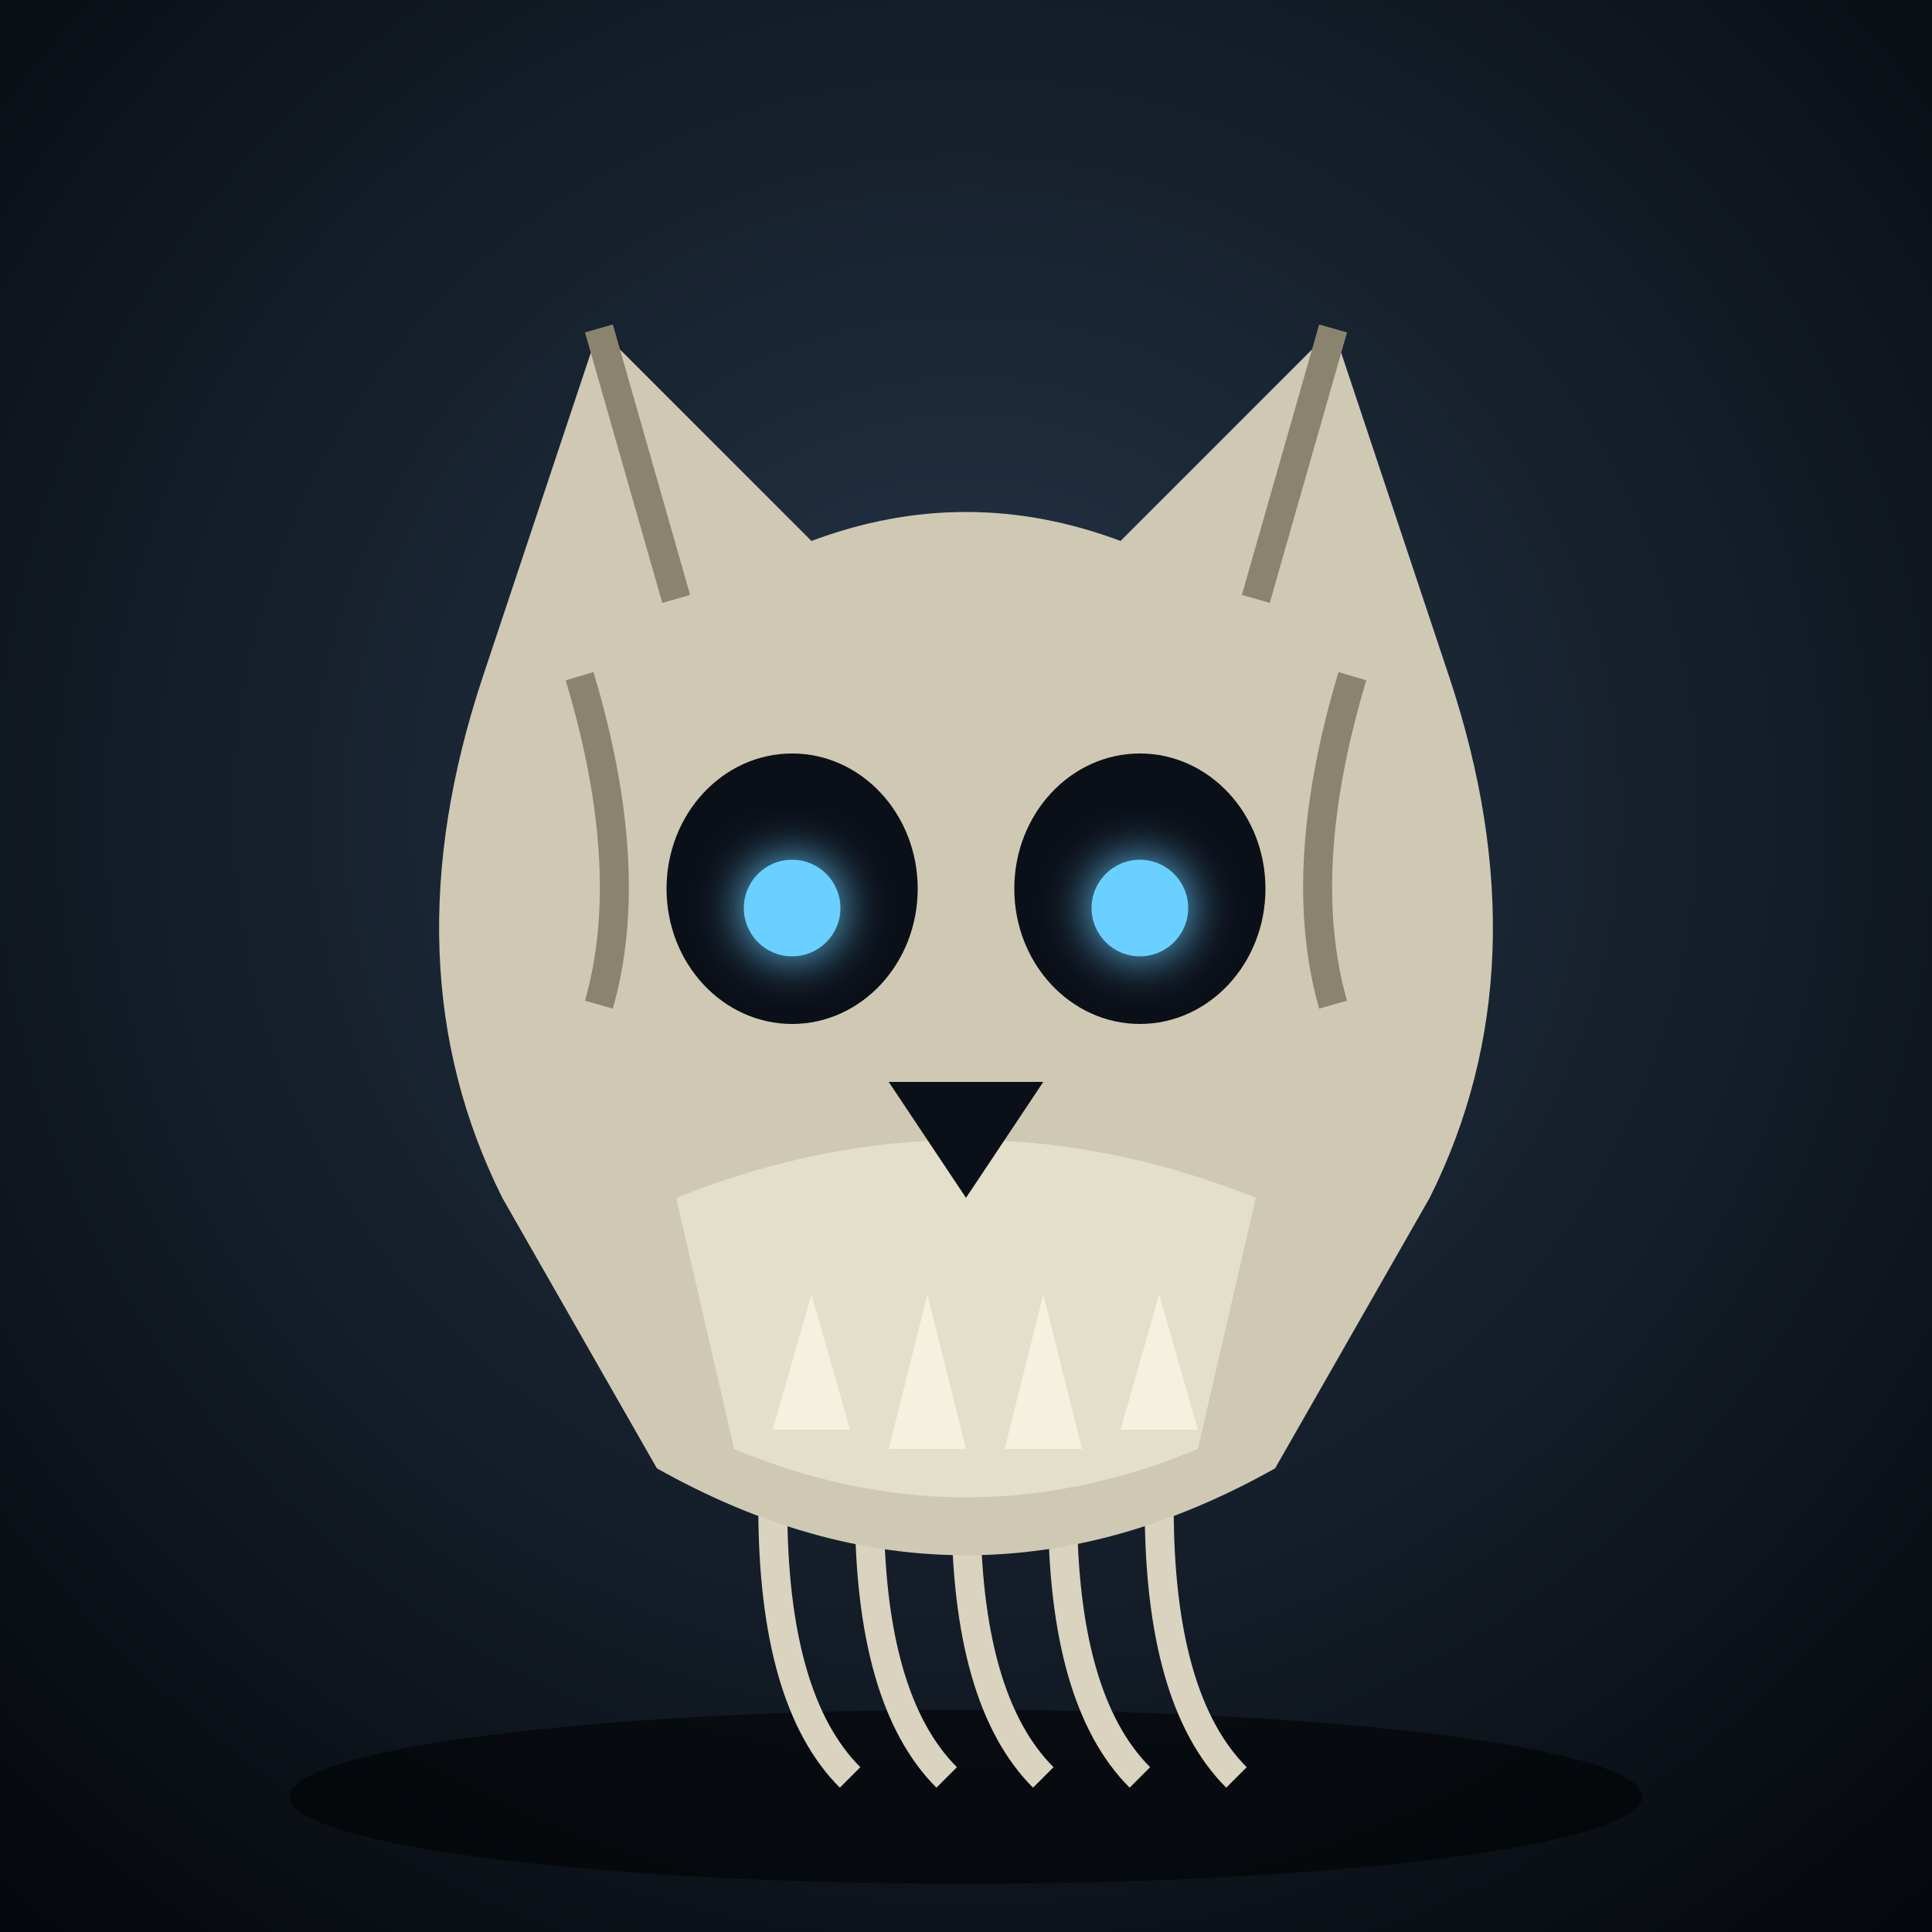
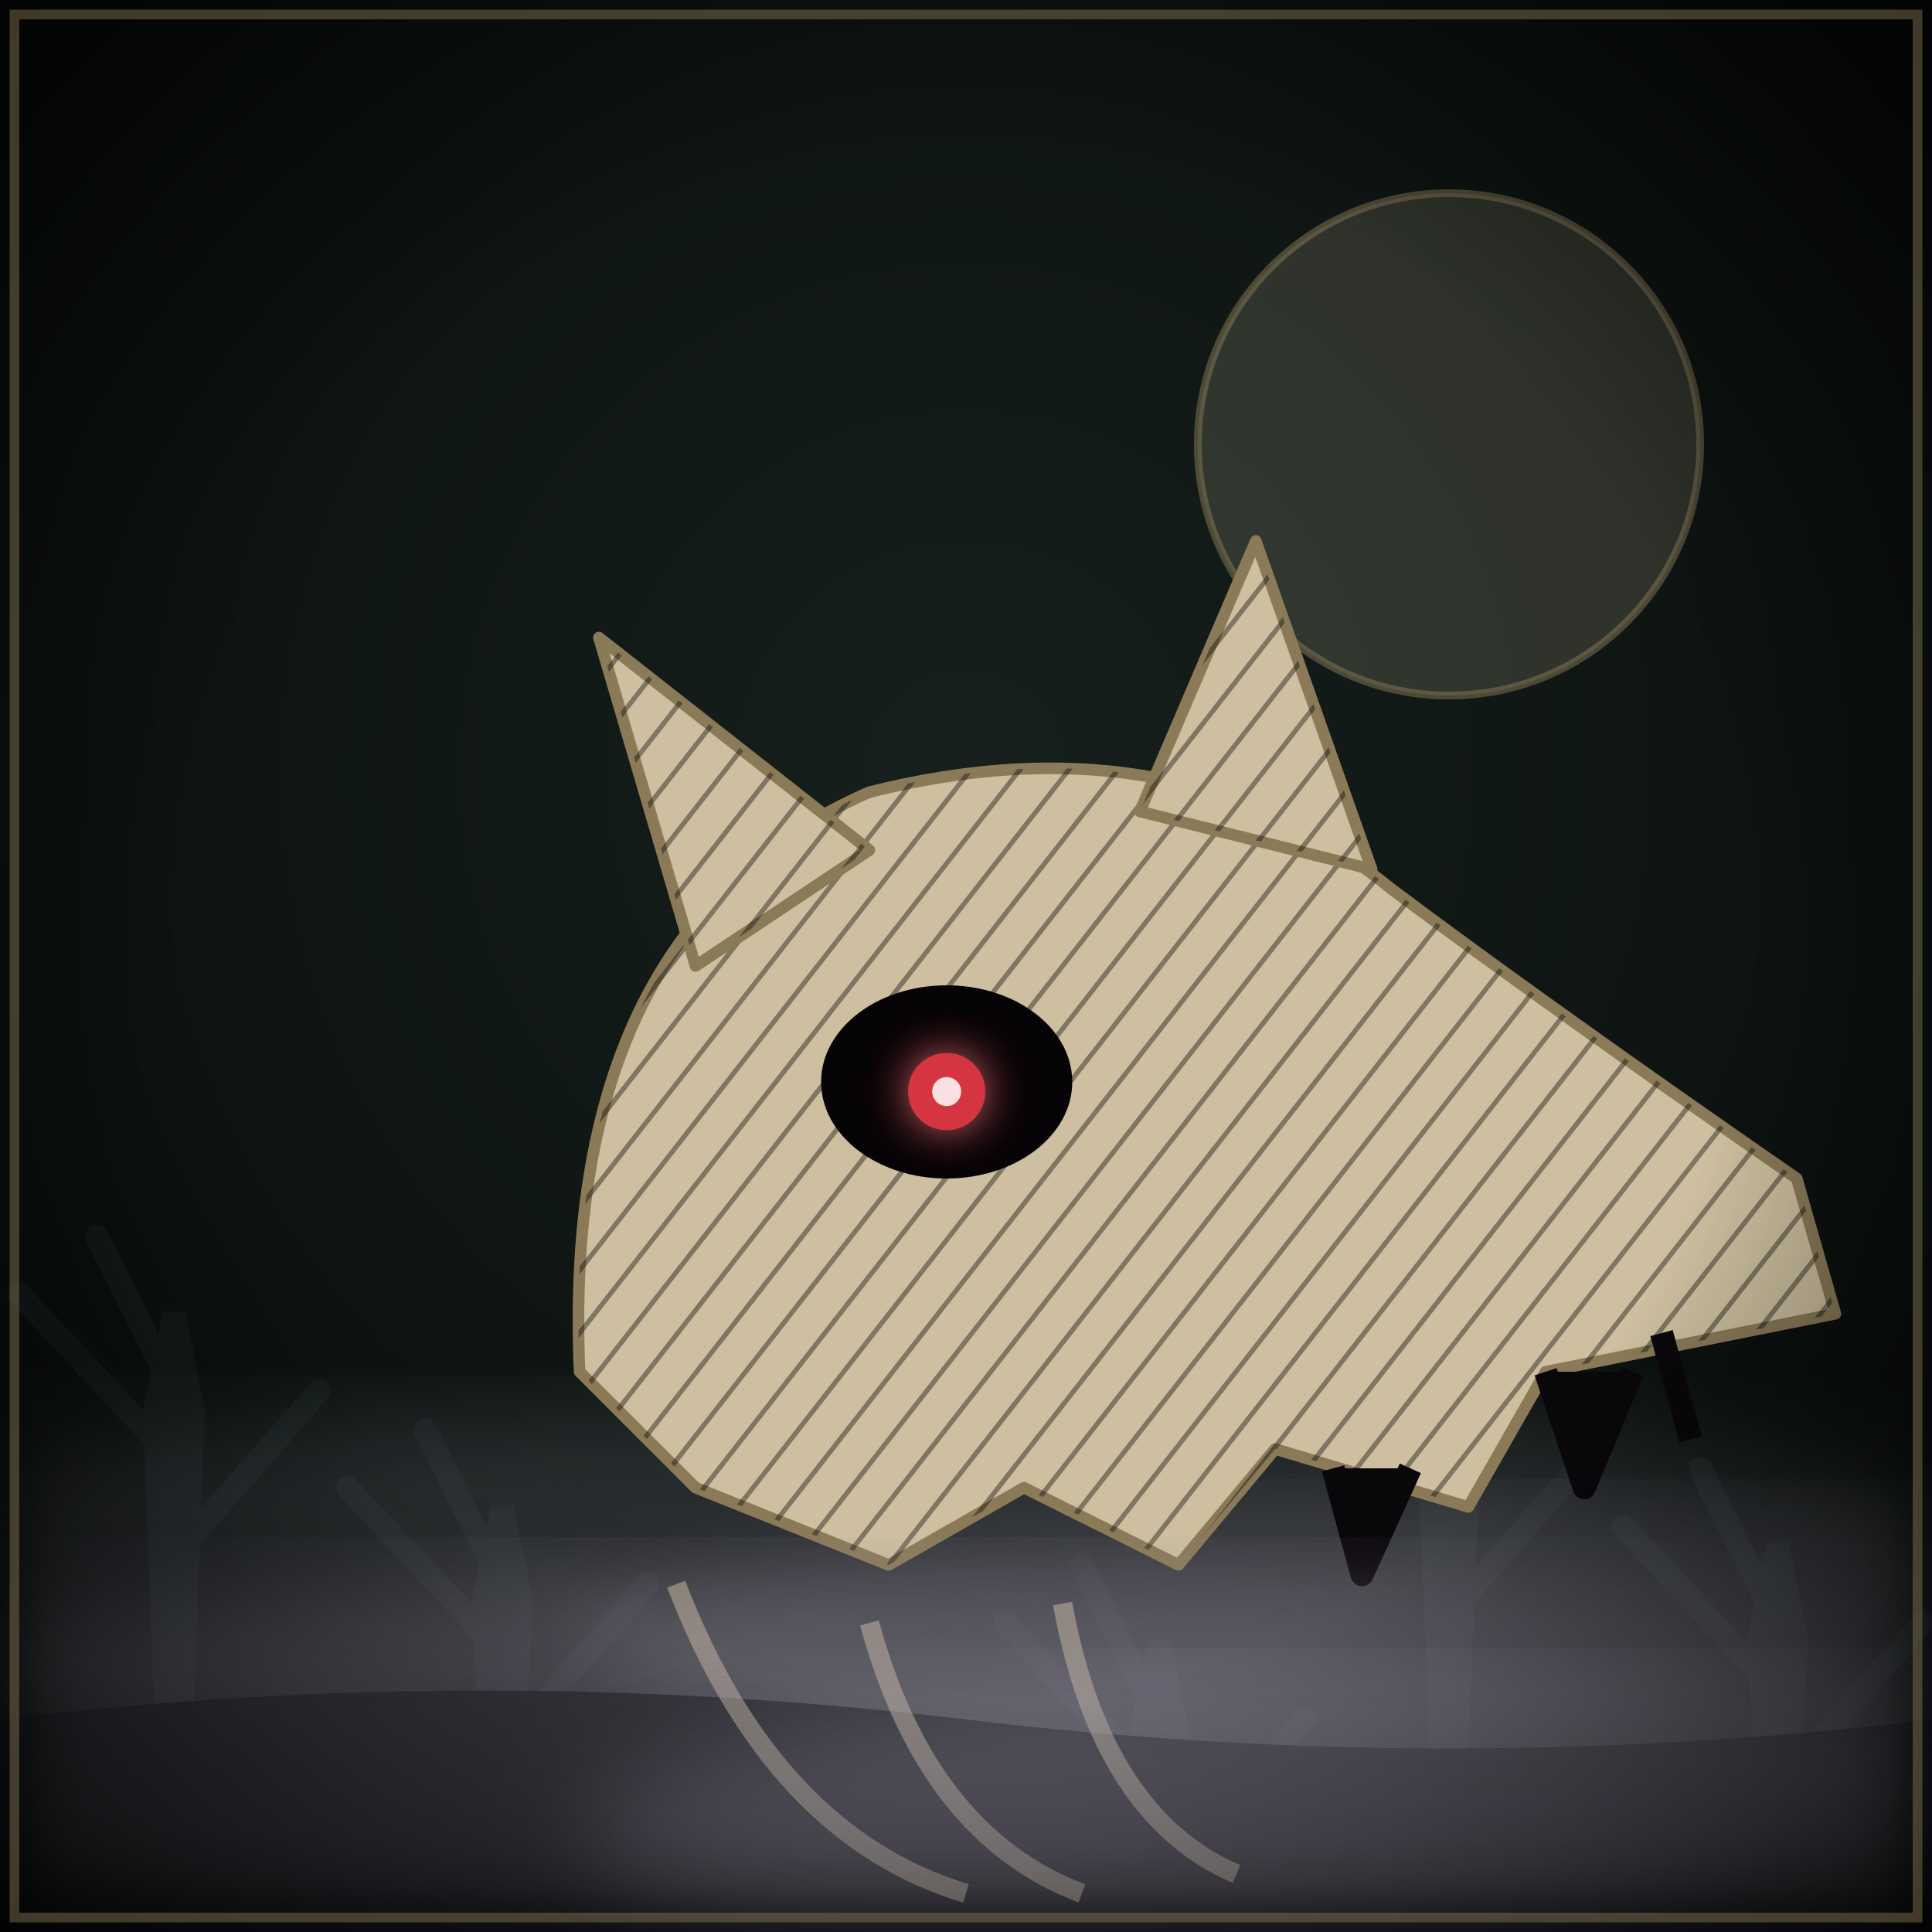
<svg xmlns="http://www.w3.org/2000/svg" viewBox="0 0 200 200">
+   <style>
+ .br{animation:br 5.5s ease-in-out infinite;transform-box:fill-box;transform-origin:50% 100%}
+ .bob{animation:bob 6s ease-in-out infinite;transform-box:fill-box;transform-origin:center}
+ .eye{animation:eye 4.2s ease-in-out infinite}
+ .eye2{animation:eye 3.1s ease-in-out -1.2s infinite}
+ .fl{animation:fl 2.6s ease-in-out infinite;transform-box:fill-box;transform-origin:50% 100%}
+ .dr{animation:dr 16s ease-in-out infinite alternate}
+ .dr2{animation:dr 22s ease-in-out -6s infinite alternate-reverse}
+ .sp{animation:sp 7s linear infinite}
+ .sp2{animation:sp 9s linear -3s infinite}
+ .sw{animation:sw 7s ease-in-out infinite;transform-box:fill-box;transform-origin:50% 100%}
+ .pl{animation:pl 3.4s ease-in-out infinite}
+ @keyframes br{50%{transform:translateY(-2px) scaleY(1.014)}}
+ @keyframes bob{50%{transform:translateY(-3px)}}
+ @keyframes eye{0%,100%{opacity:.5}50%{opacity:1}}
+ @keyframes fl{0%,100%{transform:scaleY(1) skewX(0)}30%{transform:scaleY(1.12) skewX(2deg)}60%{transform:scaleY(.94) skewX(-2deg)}}
+ @keyframes dr{to{transform:translateX(26px)}}
+ @keyframes sp{0%{transform:translateY(0);opacity:0}15%{opacity:.7}100%{transform:translateY(-60px);opacity:0}}
+ @keyframes sw{50%{transform:rotate(1.6deg)}}
+ @keyframes pl{50%{opacity:.35}}
+ @media(prefers-reduced-motion:reduce){*{animation:none!important}}
+ </style>
  <defs>
-     <radialGradient id="bg" cx="50%" cy="42%" r="75%">
-       <stop offset="0" stop-color="#26364a" />
-       <stop offset="1" stop-color="#05080c" />
+     <radialGradient id="bg" cx="50%" cy="40%" r="80%">
+       <stop offset="0" stop-color="#16201d" />
+       <stop offset="1" stop-color="#050806" />
    </radialGradient>
-     <filter id="glow" x="-50%" y="-50%" width="200%" height="200%">
-       <feGaussianBlur stdDeviation="2.5" result="b" />
+     <linearGradient id="mi" x1="0" y1="0" x2="0" y2="1">
+       <stop offset="0" stop-color="#9a92a6" stop-opacity="0" />
+       <stop offset="1" stop-color="#9a92a6" stop-opacity=".42" />
+     </linearGradient>
+     <radialGradient id="vg" cx="50%" cy="48%" r="72%">
+       <stop offset=".55" stop-color="#000" stop-opacity="0" />
+       <stop offset="1" stop-color="#000" stop-opacity=".78" />
+     </radialGradient>
+     <pattern id="ht" width="4" height="4" patternUnits="userSpaceOnUse" patternTransform="rotate(38)">
+       <line x1="0" y1="0" x2="0" y2="4" stroke="#000" stroke-opacity=".38" stroke-width="1" />
+     </pattern>
+     <pattern id="hd" width="4" height="4" patternUnits="userSpaceOnUse" patternTransform="rotate(-38)">
+       <line x1="0" y1="0" x2="0" y2="4" stroke="#8a7a58" stroke-opacity=".28" stroke-width=".9" />
+     </pattern>
+     <filter id="gl" x="-60%" y="-60%" width="220%" height="220%">
+       <feGaussianBlur stdDeviation="2.4" result="b" />
      <feMerge>
        <feMergeNode in="b" />
        <feMergeNode in="SourceGraphic" />
      </feMerge>
    </filter>
-     <filter id="soft">
-       <feGaussianBlur stdDeviation="6" />
+     <filter id="bl">
+       <feGaussianBlur stdDeviation="5" />
    </filter>
  </defs>
-   <style>
- .bob{animation:bob 4s ease-in-out infinite;transform-box:fill-box;transform-origin:center}
- .blink{animation:blink 5s infinite;transform-box:fill-box;transform-origin:center}
- .fl{animation:fl 3s ease-in-out infinite}
- .fl2{animation:fl 4.4s ease-in-out -1.5s infinite}
- .sway{animation:sway 5s ease-in-out infinite;transform-box:fill-box;transform-origin:50% 100%}
- .pulse{animation:pulse 2.4s ease-in-out infinite;transform-box:fill-box;transform-origin:center}
- .rise{animation:rise 4s linear infinite}
- @keyframes bob{50%{transform:translateY(-3px)}}
- @keyframes blink{0%,92%,100%{transform:scaleY(1)}95%{transform:scaleY(.1)}}
- @keyframes fl{50%{opacity:.35}}
- @keyframes sway{50%{transform:rotate(2.5deg)}}
- @keyframes pulse{50%{transform:scale(1.12);opacity:.7}}
- @keyframes rise{0%{transform:translateY(0);opacity:0}20%{opacity:.9}100%{transform:translateY(-70px);opacity:0}}
- @media(prefers-reduced-motion:reduce){*{animation:none!important}}
- 
- </style>
  <rect width="200" height="200" fill="url(#bg)" />
-   <ellipse cx="100" cy="186" rx="70" ry="9" fill="#000" opacity=".55" />
-   <g class="bob">
-     <path d="M80 156 Q80 176 88 184" stroke="#d9d3c0" stroke-width="3" fill="none" />
-     <path d="M90 156 Q90 176 98 184" stroke="#d9d3c0" stroke-width="3" fill="none" />
-     <path d="M100 156 Q100 176 108 184" stroke="#d9d3c0" stroke-width="3" fill="none" />
-     <path d="M110 156 Q110 176 118 184" stroke="#d9d3c0" stroke-width="3" fill="none" />
-     <path d="M120 156 Q120 176 128 184" stroke="#d9d3c0" stroke-width="3" fill="none" />
-     <path d="M50 70 L62 34 L84 56 Q100 50 116 56 L138 34 L150 70 Q160 100 148 124 L132 152 Q100 170 68 152 L52 124 Q40 100 50 70Z" fill="#cfc9b4" />
-     <path d="M62 34 L70 62 M138 34 L130 62" stroke="#8a846e" stroke-width="3" />
-     <path d="M70 124 Q100 112 130 124 L124 150 Q100 160 76 150Z" fill="#e4dfcb" />
-     <g fill="#f6f1de">
-       <path d="M80 148 l4 -14 l4 14z M92 150 l4 -16 l4 16z M104 150 l4 -16 l4 16z M116 148 l4 -14 l4 14z" />
+   <circle cx="150" cy="46" r="26" fill="#d8cfae" opacity="0.16" />
+   <circle cx="150" cy="46" r="26" fill="none" stroke="#8a7a58" stroke-opacity=".5" stroke-width=".8" />
+   <path d="M18 200 L16 146 L18 136 L20 146 Z M17 150 L2 134 M19 160 L33 144 M18 144 L10 128" stroke="#121a18" stroke-width="2.4" fill="#121a18" stroke-linecap="round" opacity=".95" />
+   <path d="M52 200 L50 166 L52 156 L54 166 Z M51 170 L36 154 M53 180 L67 164 M52 164 L44 148" stroke="#121a18" stroke-width="2.4" fill="#121a18" stroke-linecap="round" opacity=".95" />
+   <path d="M150 200 L148 152 L150 142 L152 152 Z M149 156 L134 140 M151 166 L165 150 M150 150 L142 134" stroke="#121a18" stroke-width="2.4" fill="#121a18" stroke-linecap="round" opacity=".95" />
+   <path d="M184 200 L182 170 L184 160 L186 170 Z M183 174 L168 158 M185 184 L199 168 M184 168 L176 152" stroke="#121a18" stroke-width="2.4" fill="#121a18" stroke-linecap="round" opacity=".95" />
+   <path d="M120 200 L118 180 L120 170 L122 180 Z M119 184 L104 168 M121 194 L135 178 M120 178 L112 162" stroke="#121a18" stroke-width="2.4" fill="#121a18" stroke-linecap="round" opacity=".95" />
+   <g class="dr2">
+     <ellipse cx="90" cy="164" rx="130" ry="18.0" fill="#9a92a6" opacity="0.193" filter="url(#bl)" />
+     <ellipse cx="150" cy="171.2" rx="90" ry="15.0" fill="#b0a8bb" opacity="0.165" filter="url(#bl)" />
+   </g>
+   <path d="M0 178 Q50 172 100 178 T200 178 V200 H0 Z" fill="#06090a" />
+   <g class="br">
+     <path d="M60 142 Q58 96 90 82 Q122 74 144 92 Q160 104 186 122 L190 136 L160 142 L152 156 L132 150 L122 162 L106 154 L92 162 L72 154 Z" fill="#cdbf9f" stroke="#8a7a58" stroke-width="1.2" stroke-linejoin="round" />
+     <path d="M60 142 Q58 96 90 82 Q122 74 144 92 Q160 104 186 122 L190 136 L160 142 L152 156 L132 150 L122 162 L106 154 L92 162 L72 154 Z" fill="url(#ht)" opacity="1" />
+     <path d="M72 100 L62 66 L90 88 Z M118 84 L130 56 L142 90 Z" fill="#cdbf9f" stroke="#8a7a58" stroke-width="1.2" stroke-linejoin="round" />
+     <path d="M72 100 L62 66 L90 88 Z M118 84 L130 56 L142 90 Z" fill="url(#ht)" opacity="1" />
+     <ellipse cx="98" cy="112" rx="13" ry="10" fill="#050306" />
+     <g class="eye" filter="url(#gl)">
+       <circle cx="98" cy="113" r="4" fill="#d4343f" />
+       <circle cx="98" cy="113" r="1.5" fill="#fff" opacity=".85" />
    </g>
-     <ellipse cx="82" cy="92" rx="13" ry="14" fill="#0b0f18" />
-     <ellipse cx="118" cy="92" rx="13" ry="14" fill="#0b0f18" />
-     <g class="pulse" filter="url(#glow)">
-       <circle cx="82" cy="94" r="5" fill="#6ad0ff" />
-       <circle cx="118" cy="94" r="5" fill="#6ad0ff" />
-     </g>
-     <path d="M92 112 L100 124 L108 112Z" fill="#0b0f18" />
-     <path d="M60 70 Q66 90 62 104 M140 70 Q134 90 138 104" stroke="#8a846e" stroke-width="3" fill="none" />
+     <path d="M160 142 l4 12 l5 -12 M138 152 l3 11 l5 -11 M172 138 l3 11" fill="#0a070b" stroke="#0a070b" stroke-width="2.4" stroke-linejoin="round" />
+     <path d="M70 164 Q80 190 100 196 M90 168 Q96 190 112 196 M110 166 Q114 188 128 194" stroke="#cdbf9f" stroke-opacity=".55" stroke-width="2" fill="none" />
  </g>
-   <rect width="200" height="200" fill="none" stroke="#000" stroke-opacity=".0" />
+   <g class="dr">
+     <ellipse cx="90" cy="182" rx="130" ry="19.0" fill="#9a92a6" opacity="0.315" filter="url(#bl)" />
+     <ellipse cx="150" cy="189.6" rx="90" ry="15.833" fill="#b0a8bb" opacity="0.27" filter="url(#bl)" />
+   </g>
+   <rect width="200" height="200" fill="url(#vg)" />
+   <rect x="1.5" y="1.5" width="197" height="197" fill="none" stroke="#8a7a58" stroke-opacity=".45" stroke-width="1" />
</svg>
